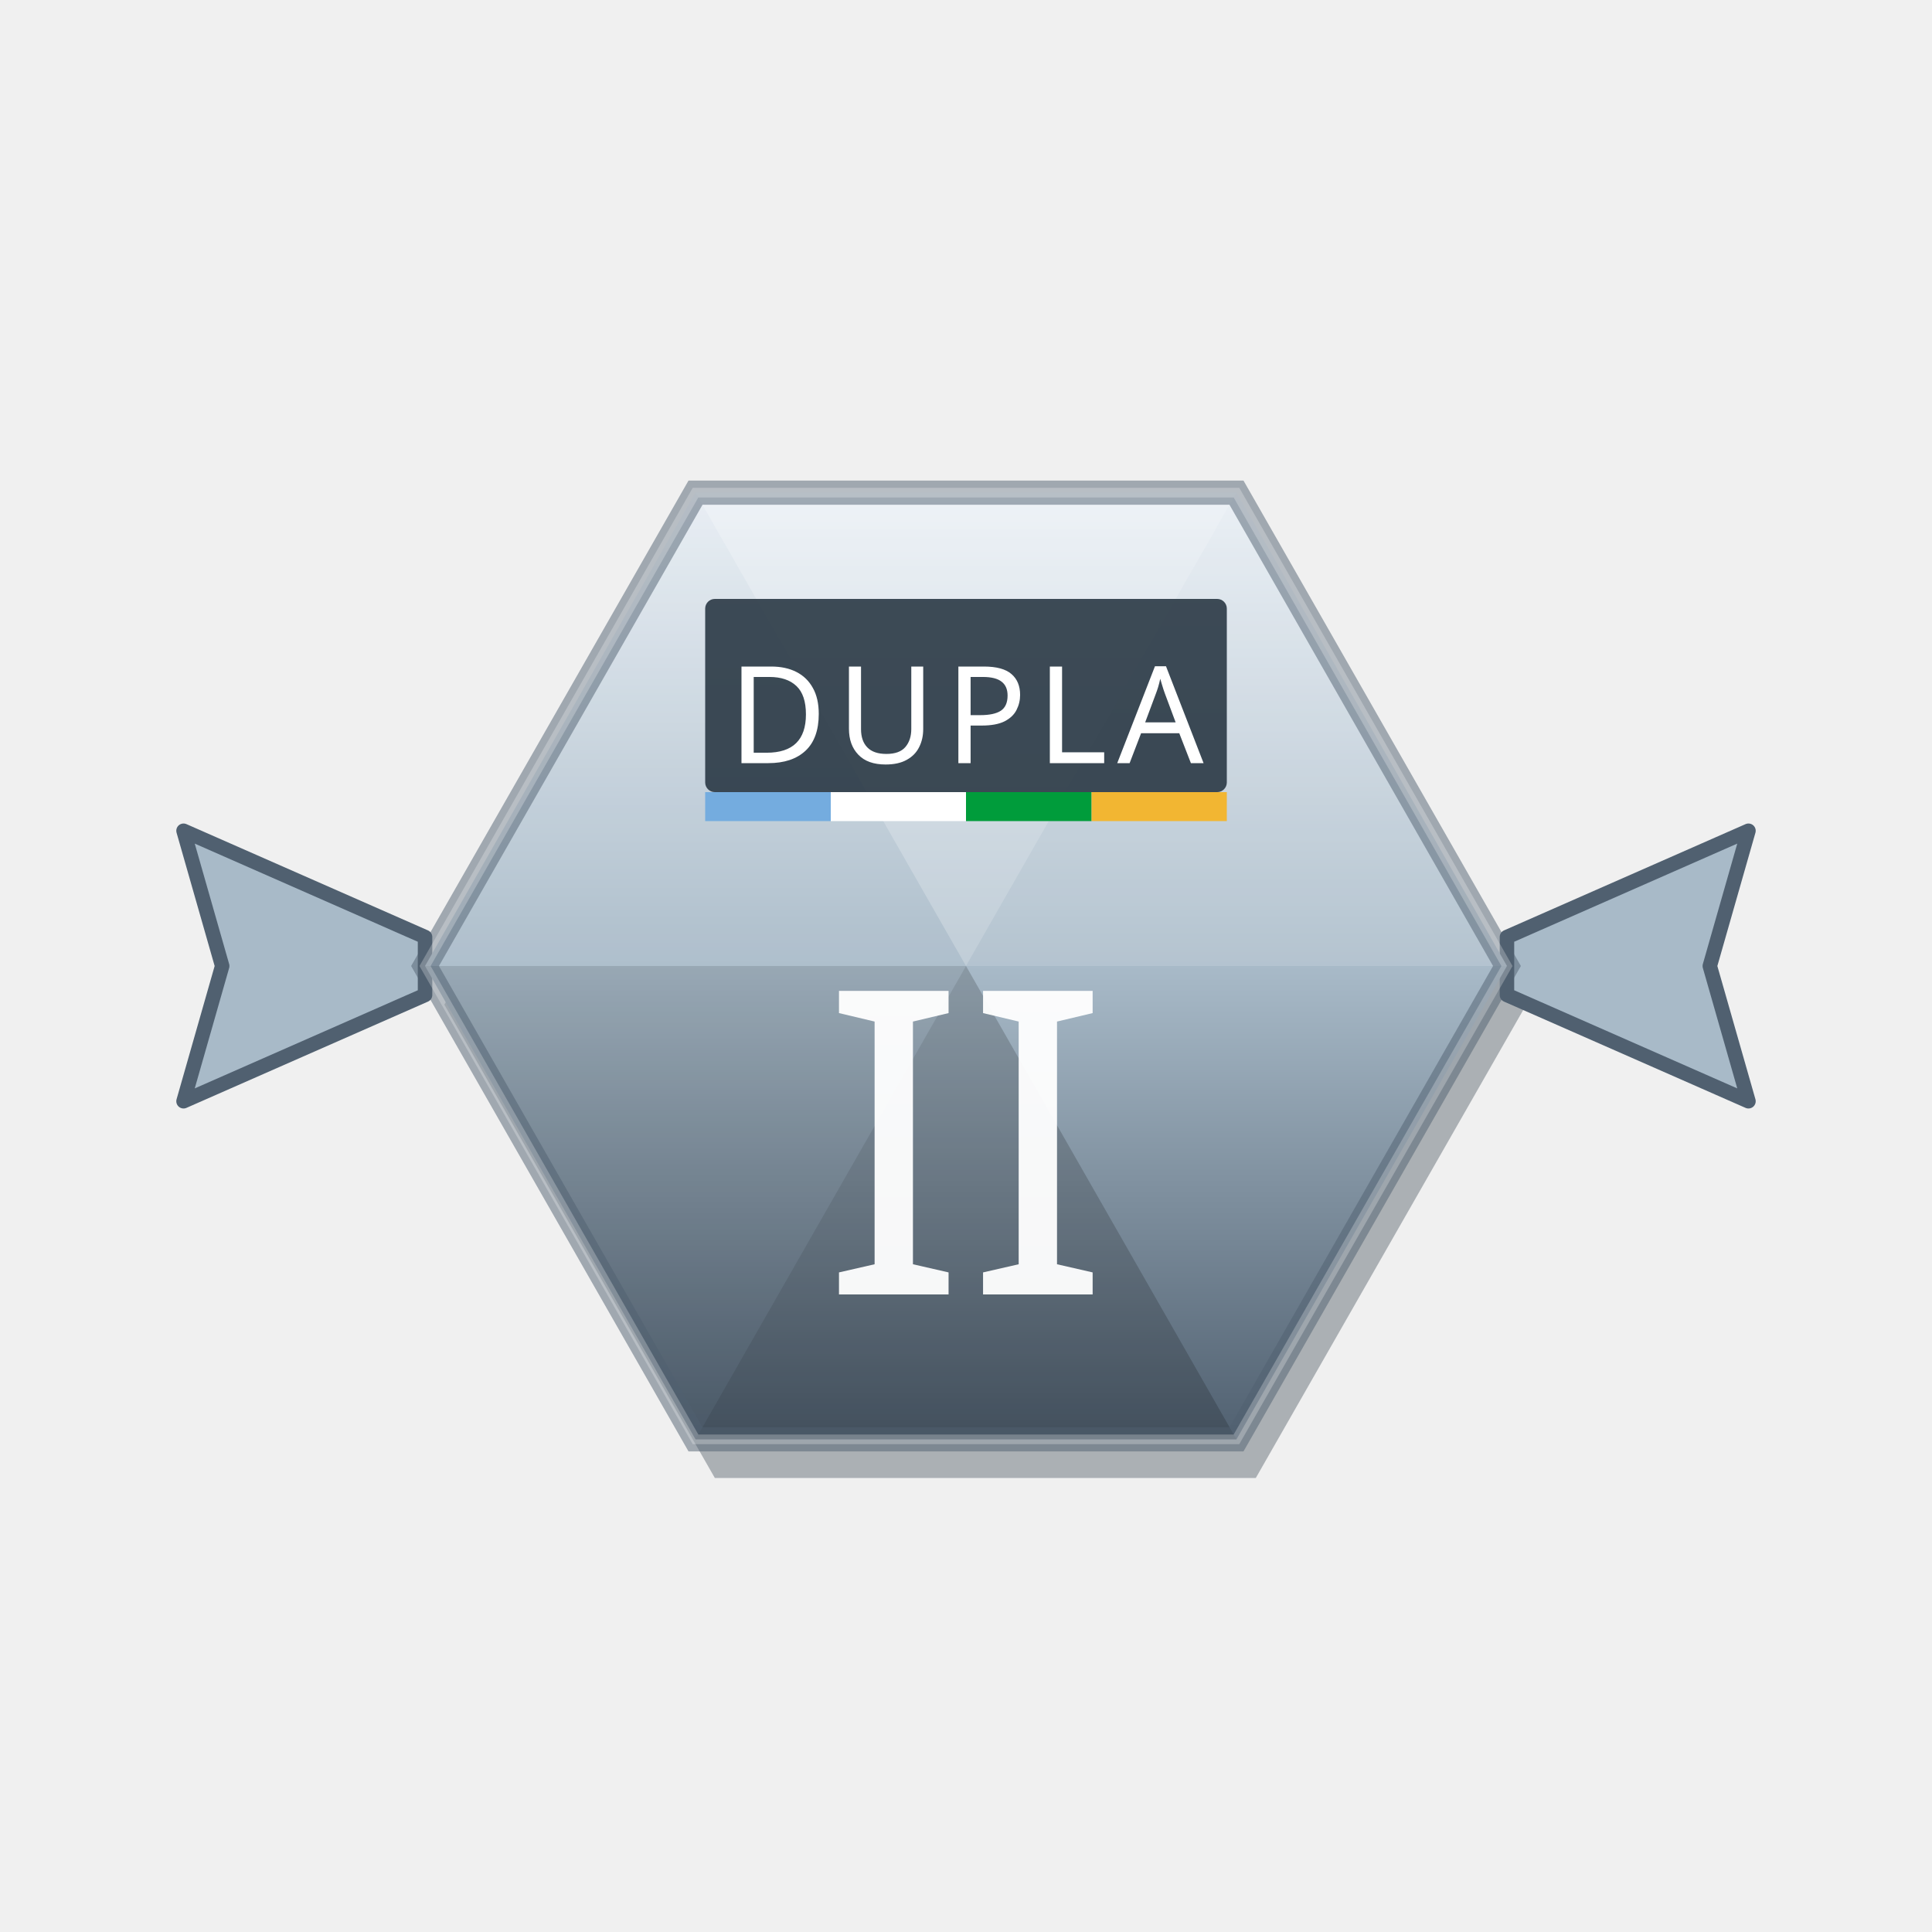
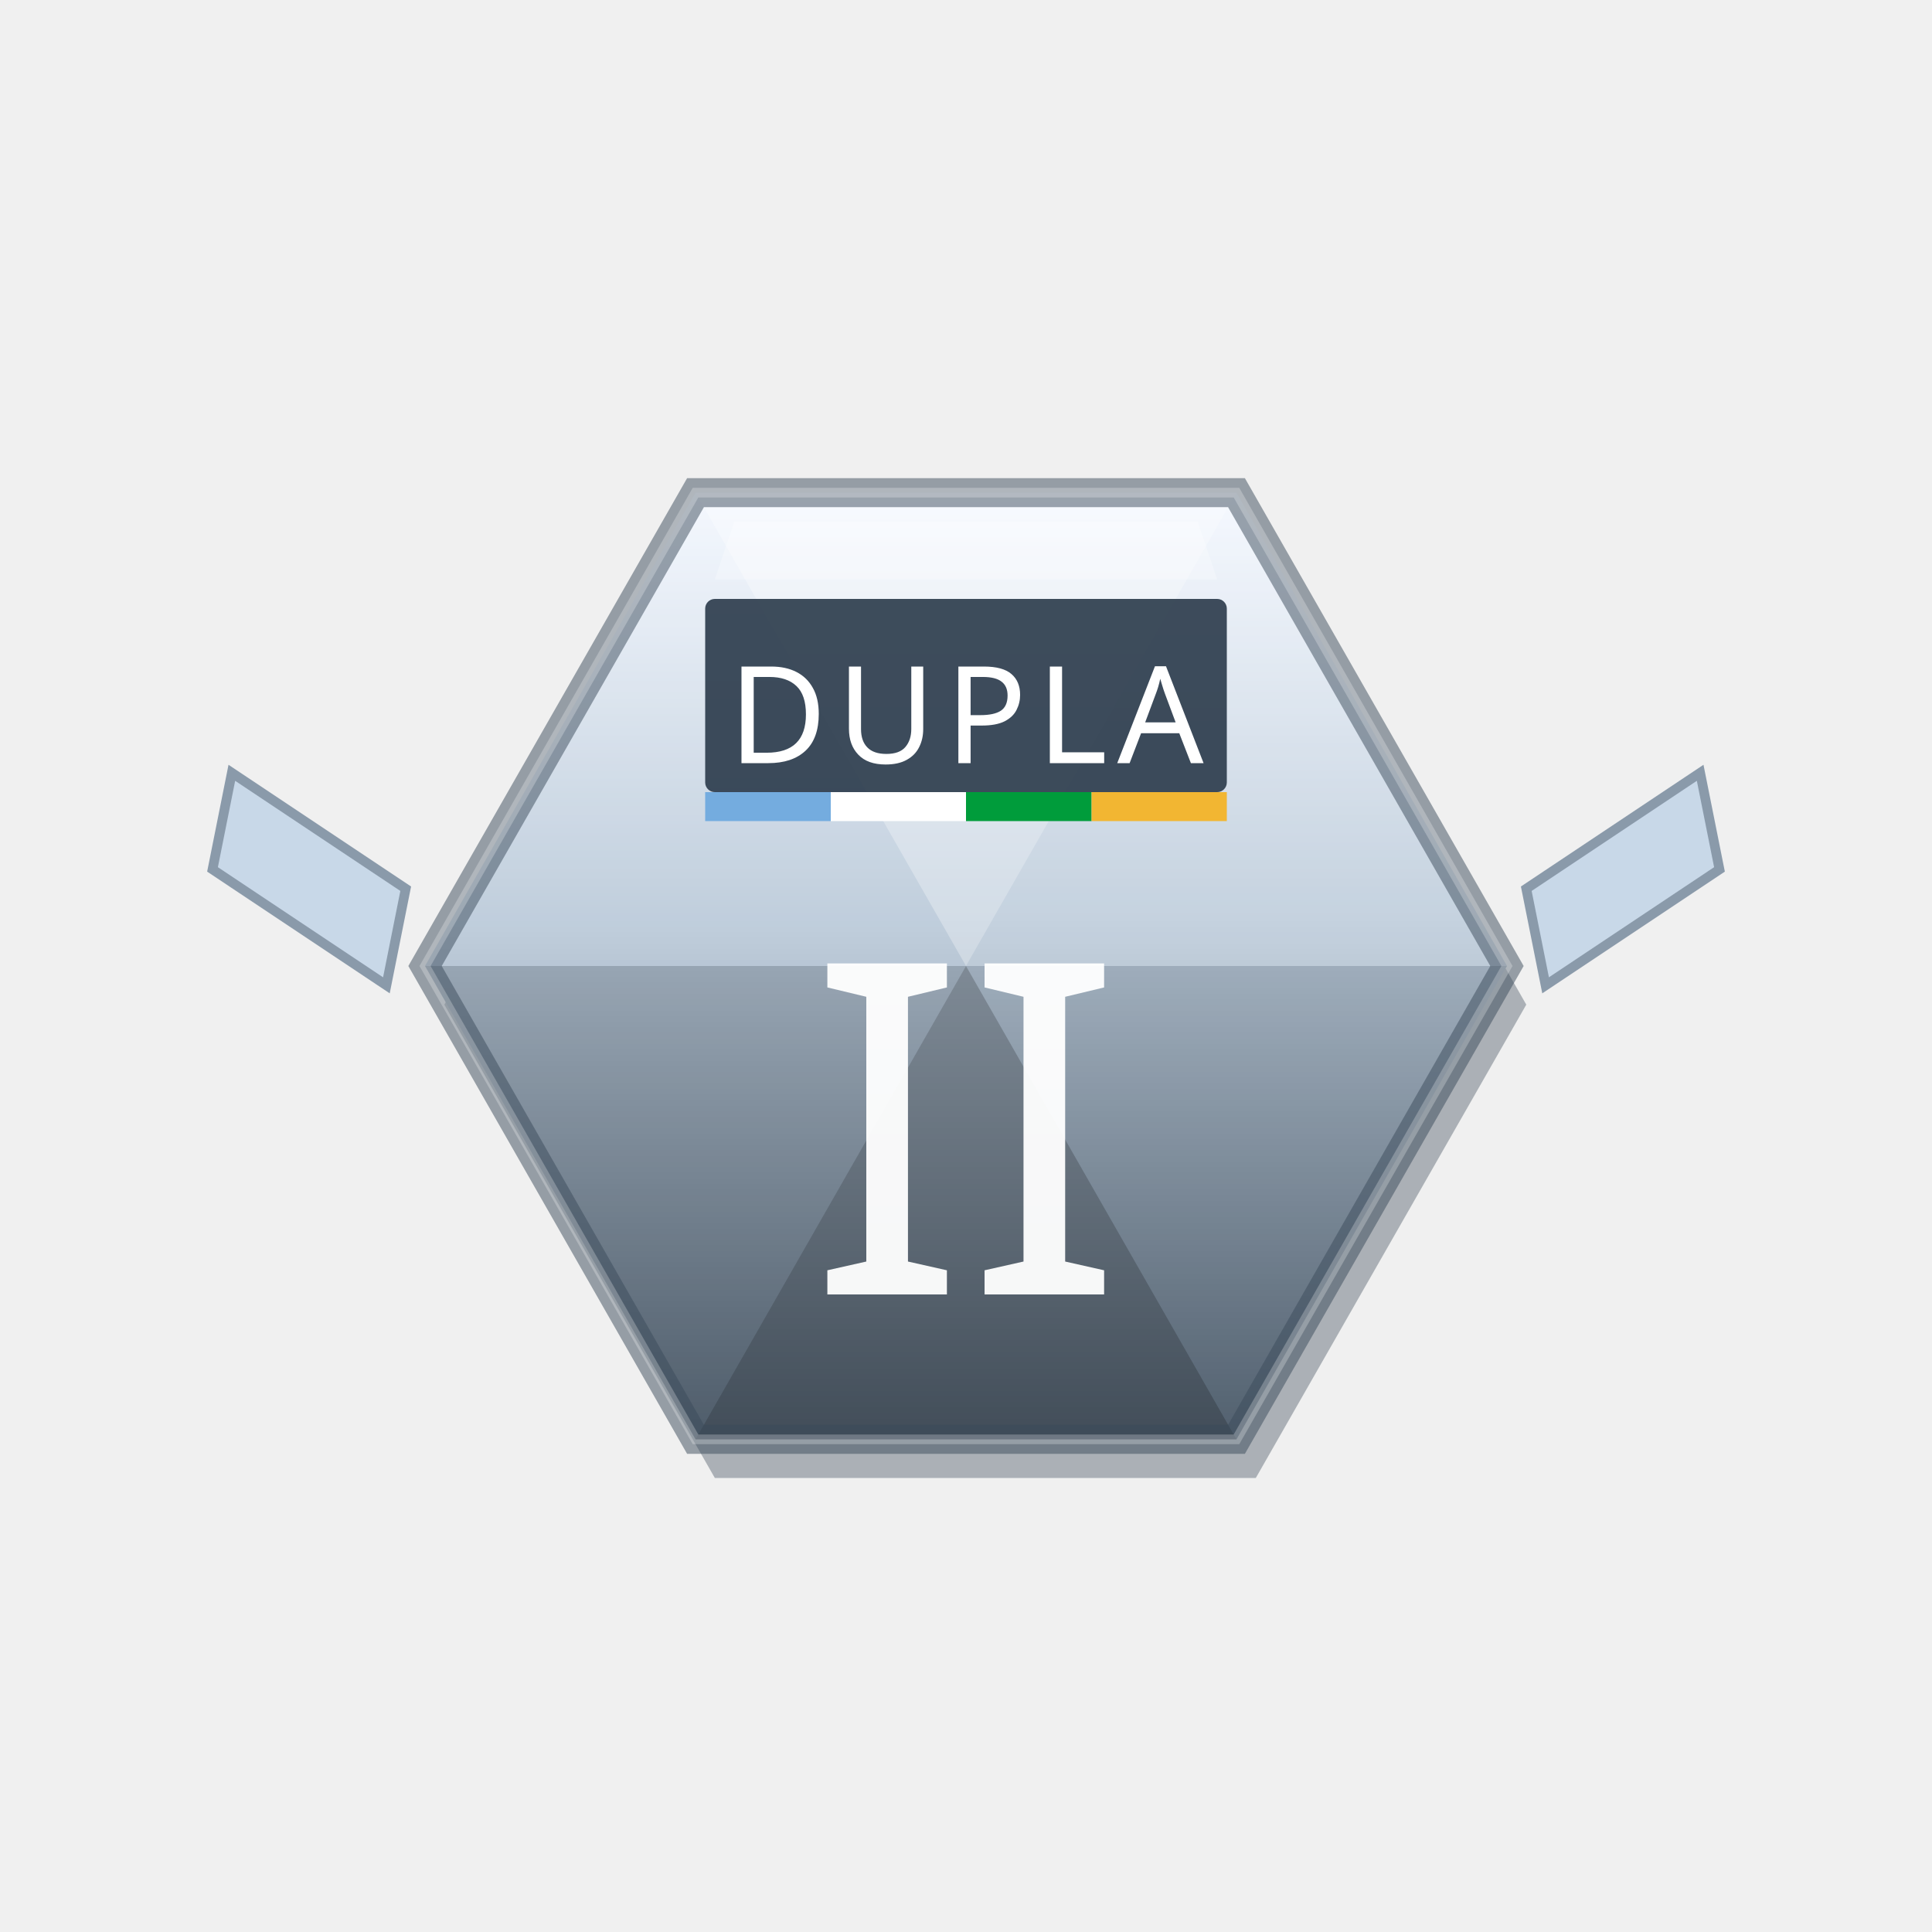
<svg xmlns="http://www.w3.org/2000/svg" viewBox="0 0 200 200" width="200" height="200">
  <defs>
    <linearGradient id="g" x1="0" y1="0" x2="0" y2="1">
-       <stop offset="0" stop-color="#E8EEF4" />
-       <stop offset=".5" stop-color="#A8BAC8" />
-       <stop offset="1" stop-color="#506070" />
+       <stop offset="0" stop-color="#F4F8FF" />
+       <stop offset=".45" stop-color="#B8C8D8" />
+       <stop offset="1" stop-color="#5A6A7A" />
    </linearGradient>
  </defs>
-   <path d="M128 51 L156 100 L128 149 L72 149 L44 100 L72 51 Z" fill="#2A3845" transform="translate(2 4)" opacity=".35" />
-   <path d="M156 97 L181 86 L177 100 L181 114 L156 103 Z" fill="#A8BAC8" stroke="#506070" stroke-width="1.5" stroke-linejoin="round" />
-   <path d="M44 97 L19 86 L23 100 L19 114 L44 103 Z" fill="#A8BAC8" stroke="#506070" stroke-width="1.5" stroke-linejoin="round" />
+   <path d="M128 51 L156 100 L128 149 L72 149 L44 100 L72 51 Z" fill="#2A3A4A" transform="translate(2 4)" opacity=".35" />
+   <path d="M158 92 L176 80 L178 90 L160 102 Z" fill="#C8D8E8" stroke="#8A9AAA" stroke-width="1" />
+   <path d="M42 92 L24 80 L22 90 L40 102 Z" fill="#C8D8E8" stroke="#8A9AAA" stroke-width="1" />
  <path d="M128 51 L156 100 L128 149 L72 149 L44 100 L72 51 Z" fill="url(#g)" />
-   <path d="M72 51 L128 51 L100 100 Z" fill="#FFF" opacity=".28" />
-   <path d="M128 51 L156 100 L100 100 Z" fill="#FFF" opacity=".14" />
-   <path d="M72 51 L44 100 L100 100 Z" fill="#FFF" opacity=".07" />
-   <path d="M72 149 L128 149 L100 100 Z" fill="#000" opacity=".18" />
-   <path d="M44 100 L72 149 L100 100 Z" fill="#000" opacity=".1" />
-   <path d="M128 51 L156 100 L128 149 L72 149 L44 100 L72 51 Z" fill="none" stroke="#506070" stroke-width="2.5" stroke-opacity=".5" />
+   <path d="M72 51 L128 51 L100 100 Z" fill="#FFF" opacity=".38" />
+   <path d="M128 51 L156 100 L100 100 Z" fill="#FFF" opacity=".18" />
+   <path d="M44 100 L72 51 L100 100 Z" fill="#FFF" opacity=".12" />
+   <path d="M72 149 L128 149 L100 100 Z" fill="#000" opacity=".28" />
+   <path d="M44 100 L72 149 L100 100 Z" fill="#000" opacity=".14" />
+   <path d="M156 100 L128 149 L100 100 Z" fill="#000" opacity=".10" />
+   <path d="M76 54 L124 54 L126 60 L74 60 Z" fill="#FFF" opacity=".25" />
+   <path d="M128 51 L156 100 L128 149 L72 149 L44 100 L72 51 Z" fill="none" stroke="#3A4A5A" stroke-width="3" stroke-opacity=".5" />
  <path d="M128 51 L156 100 L128 149 L72 149 L44 100 L72 51 Z" fill="none" stroke="#FFF" stroke-width="1" stroke-opacity=".25" />
  <g transform="translate(100 72)">
-     <rect x="-27" y="-10" width="54" height="20" rx="1" fill="#2A3845" opacity=".9" />
+     <rect x="-27" y="-10" width="54" height="20" rx="1" fill="#2A3A4A" opacity=".9" />
    <text x="0" y="7" text-anchor="middle" font-family="Bebas Neue, sans-serif" font-size="14" letter-spacing="1" fill="#FFF">DUPLA</text>
    <rect x="-27" y="10" width="13" height="3" fill="#74ACDF" />
    <rect x="-14" y="10" width="14" height="3" fill="#FFF" />
    <rect x="0" y="10" width="13" height="3" fill="#009C3B" />
    <rect x="13" y="10" width="14" height="3" fill="#F2B632" />
  </g>
-   <text x="100" y="134" text-anchor="middle" font-family="Bebas Neue, sans-serif" font-size="44" fill="#FFF" opacity=".95">II</text>
+   <text x="100" y="134" text-anchor="middle" font-family="Bebas Neue, sans-serif" font-size="48" fill="#FFF" opacity=".95">II</text>
</svg>
